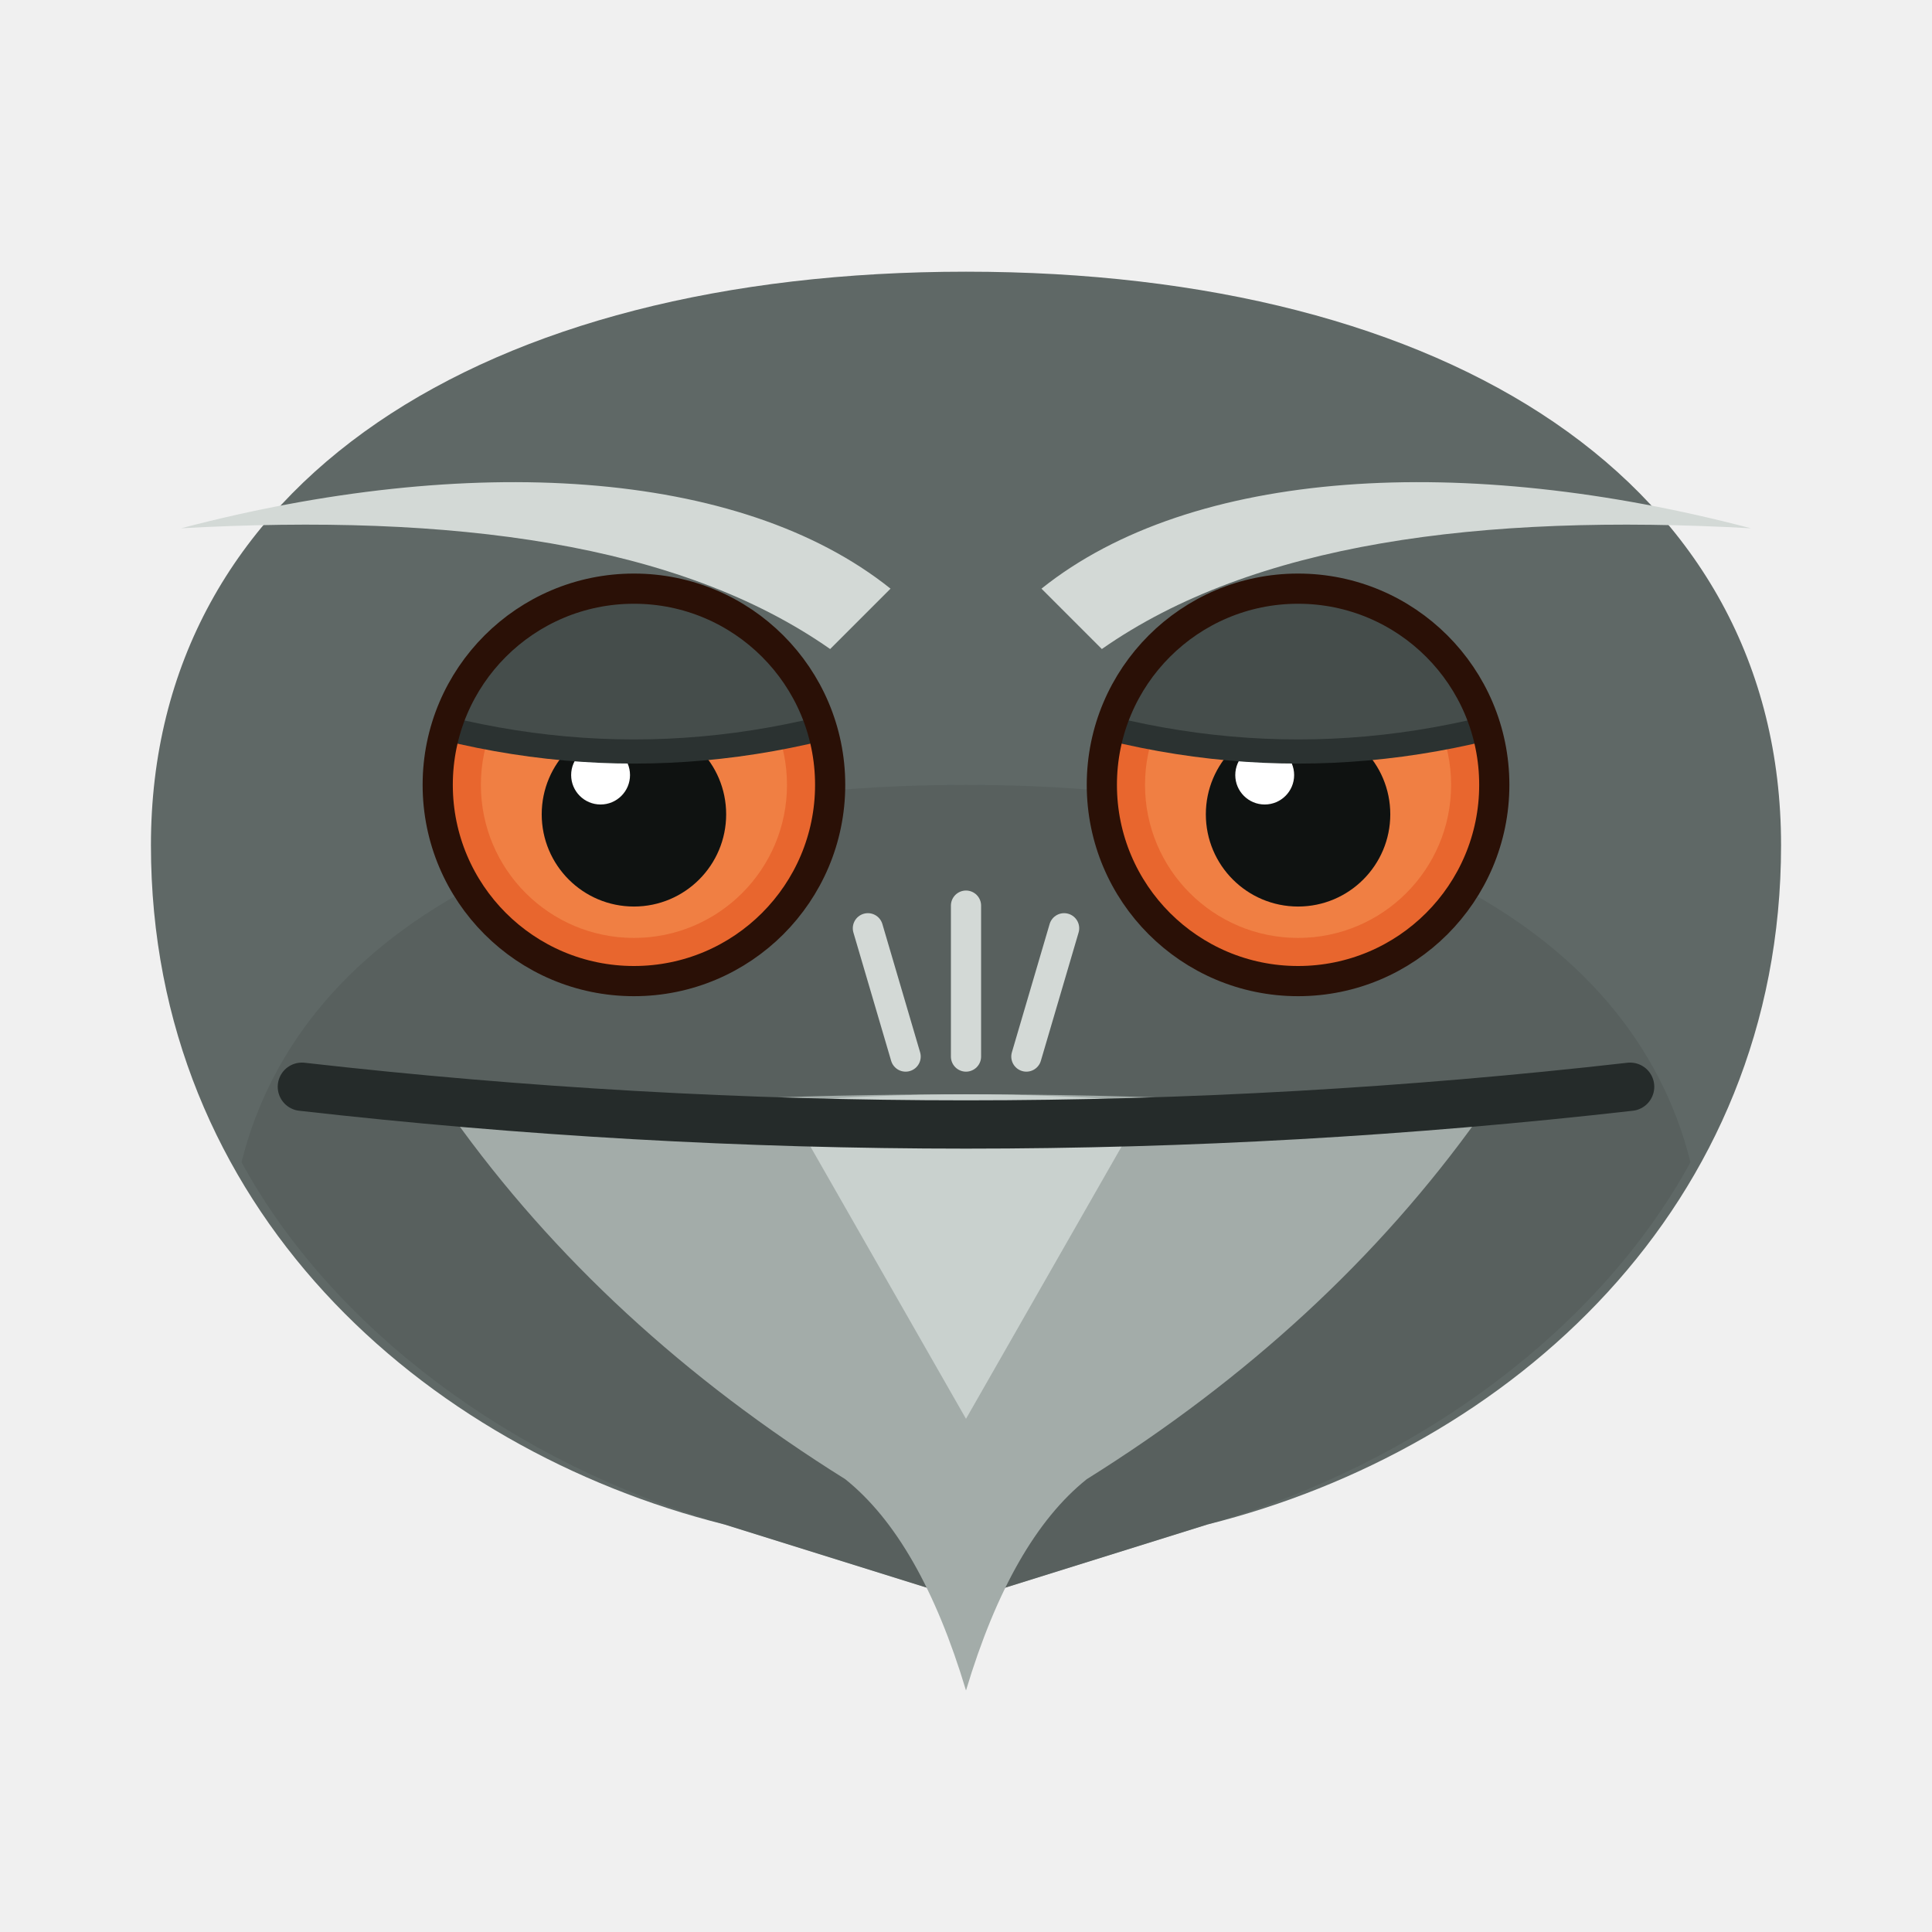
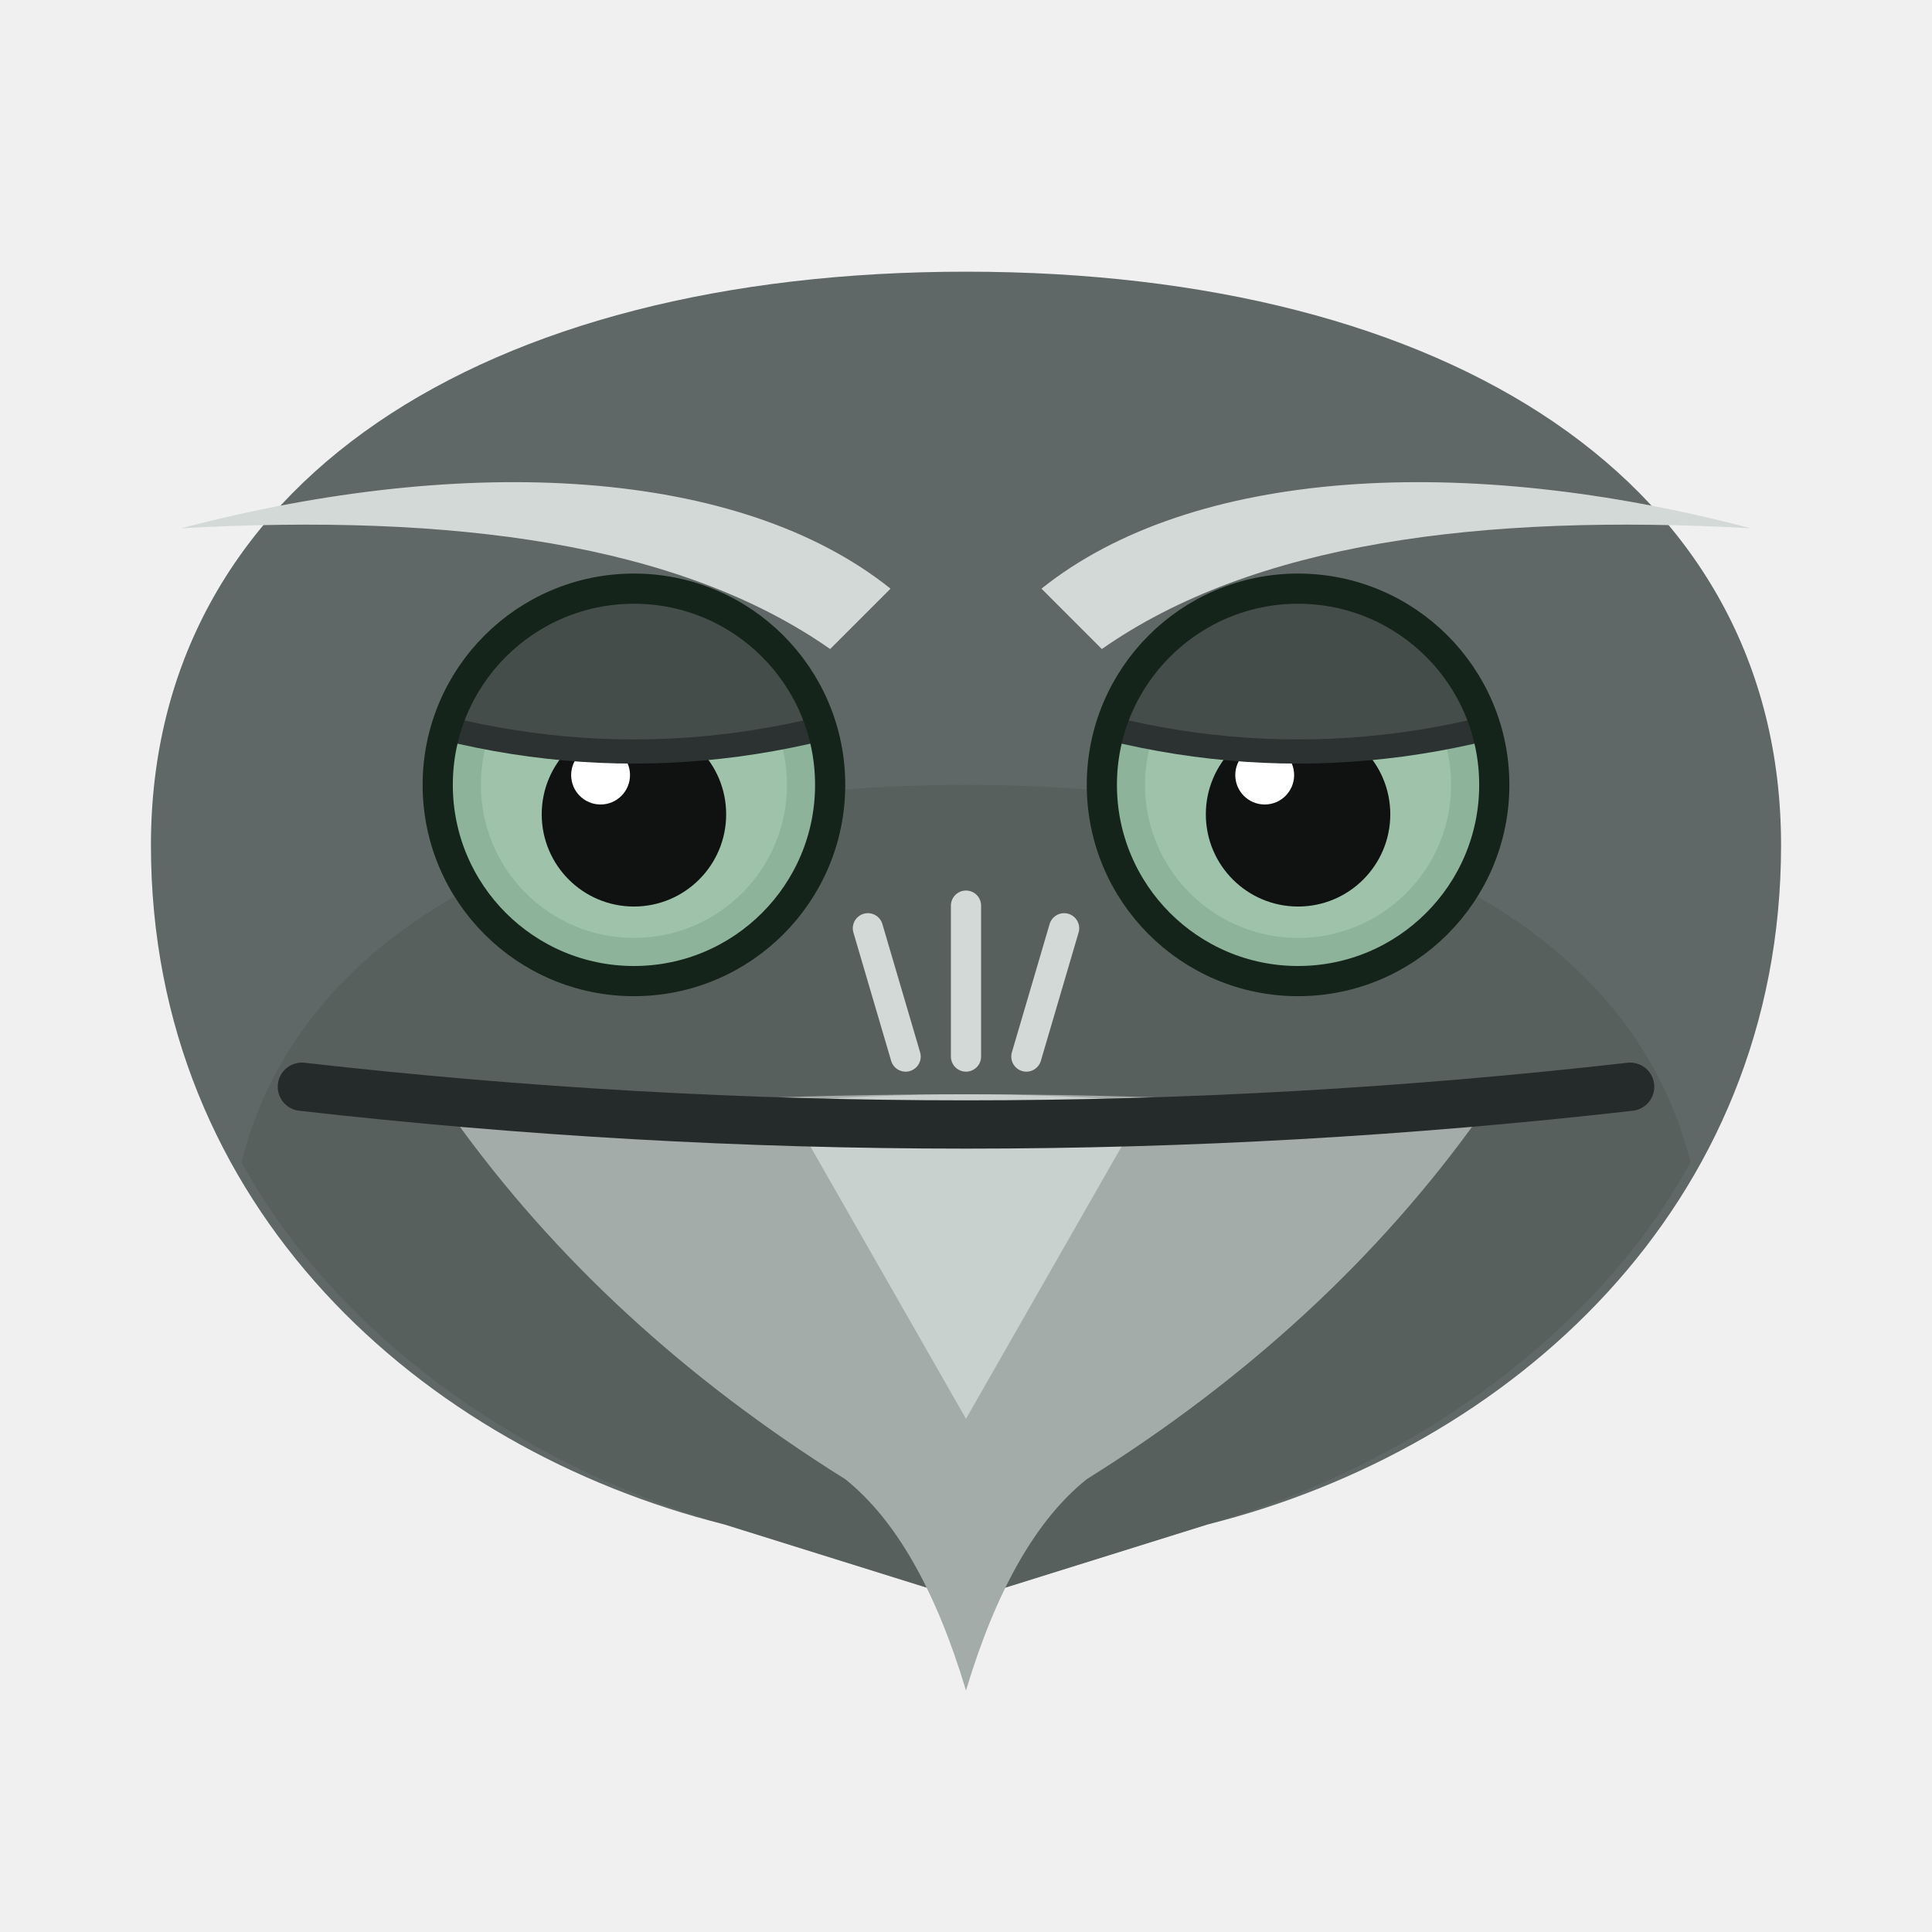
<svg xmlns="http://www.w3.org/2000/svg" viewBox="0 0 128 128" width="128" height="128" role="img" aria-label="frogmouth">
  <g transform="translate(0 0) scale(1)">
    <path fill="#5F6866" d="M10 56C10 32 32 18 64 18C96 18 118 32 118 56C118 80 100 96 80 101L64 106L48 101C28 96 10 80 10 56Z" />
    <path fill="#4F5755" opacity="0.45" d="M16 77C20 61 38 52 64 52C90 52 108 61 112 77C106 88 94 97 80 101L64 106L48 101C34 97 22 88 16 77Z" />
    <path fill="#D3D9D6" d="M59 39C49 31 31 30 12 35C30 34 45 36 55 43Z" />
    <path fill="#D3D9D6" d="M69 39C79 31 97 30 116 35C98 34 83 36 73 43Z" />
    <g transform="translate(42 52)">
      <clipPath id="e1">
        <circle r="12.5" />
      </clipPath>
-       <circle r="13" fill="#E8662E" />
-       <circle r="10.14" fill="#F38A4C" opacity=".7" />
+       <circle r="13" fill="#8DB49A" />
+       <circle r="10.14" fill="#A6C8B0" opacity=".7" />
      <g clip-path="url(#e1)">
        <circle cy="1.95" r="6.11" fill="#0F1211" />
        <circle cx="-2.21" cy="-0.65" r="1.95" fill="#FFFFFF" />
        <g class="lid">
          <path fill="#454D4B" d="M-18.2 -39H18.2V-5.46Q0 1.04 -18.2 -5.46Z" />
          <path fill="none" stroke="#2B3231" stroke-width="1.6" stroke-linecap="round" d="M-18.2 -5.46Q0 1.04 18.2 -5.46" />
        </g>
      </g>
-       <circle r="13" fill="none" stroke="#2A1006" stroke-width="2" />
+       <circle r="13" fill="none" stroke="#14241A" stroke-width="2" />
    </g>
    <g transform="translate(86 52)">
      <clipPath id="e2">
        <circle r="12.5" />
      </clipPath>
-       <circle r="13" fill="#E8662E" />
-       <circle r="10.14" fill="#F38A4C" opacity=".7" />
+       <circle r="13" fill="#8DB49A" />
+       <circle r="10.14" fill="#A6C8B0" opacity=".7" />
      <g clip-path="url(#e2)">
        <circle cy="1.95" r="6.11" fill="#0F1211" />
        <circle cx="-2.21" cy="-0.65" r="1.95" fill="#FFFFFF" />
        <g class="lid">
          <path fill="#454D4B" d="M-18.2 -39H18.2V-5.46Q0 1.04 -18.2 -5.46Z" />
          <path fill="none" stroke="#2B3231" stroke-width="1.6" stroke-linecap="round" d="M-18.2 -5.46Q0 1.04 18.2 -5.46" />
        </g>
      </g>
-       <circle r="13" fill="none" stroke="#2A1006" stroke-width="2" />
+       <circle r="13" fill="none" stroke="#14241A" stroke-width="2" />
    </g>
    <path fill="#A3ACA9" d="M30 74Q64 71 98 74Q88 88 72 98Q67 102 64 112Q61 102 56 98Q40 88 30 74Z" />
    <path fill="#C9D1CE" d="M52 73Q64 72 76 73L64 94Z" />
    <path fill="none" stroke="#252B2A" stroke-width="3.2" stroke-linecap="round" d="M20 72Q42 74.5 64 74.5Q86 74.5 108 72" />
    <path fill="none" stroke="#D3D9D6" stroke-width="2" stroke-linecap="round" d="M64 70V60M60 70L57.5 61.5M68 70L70.5 61.5" />
  </g>
</svg>
